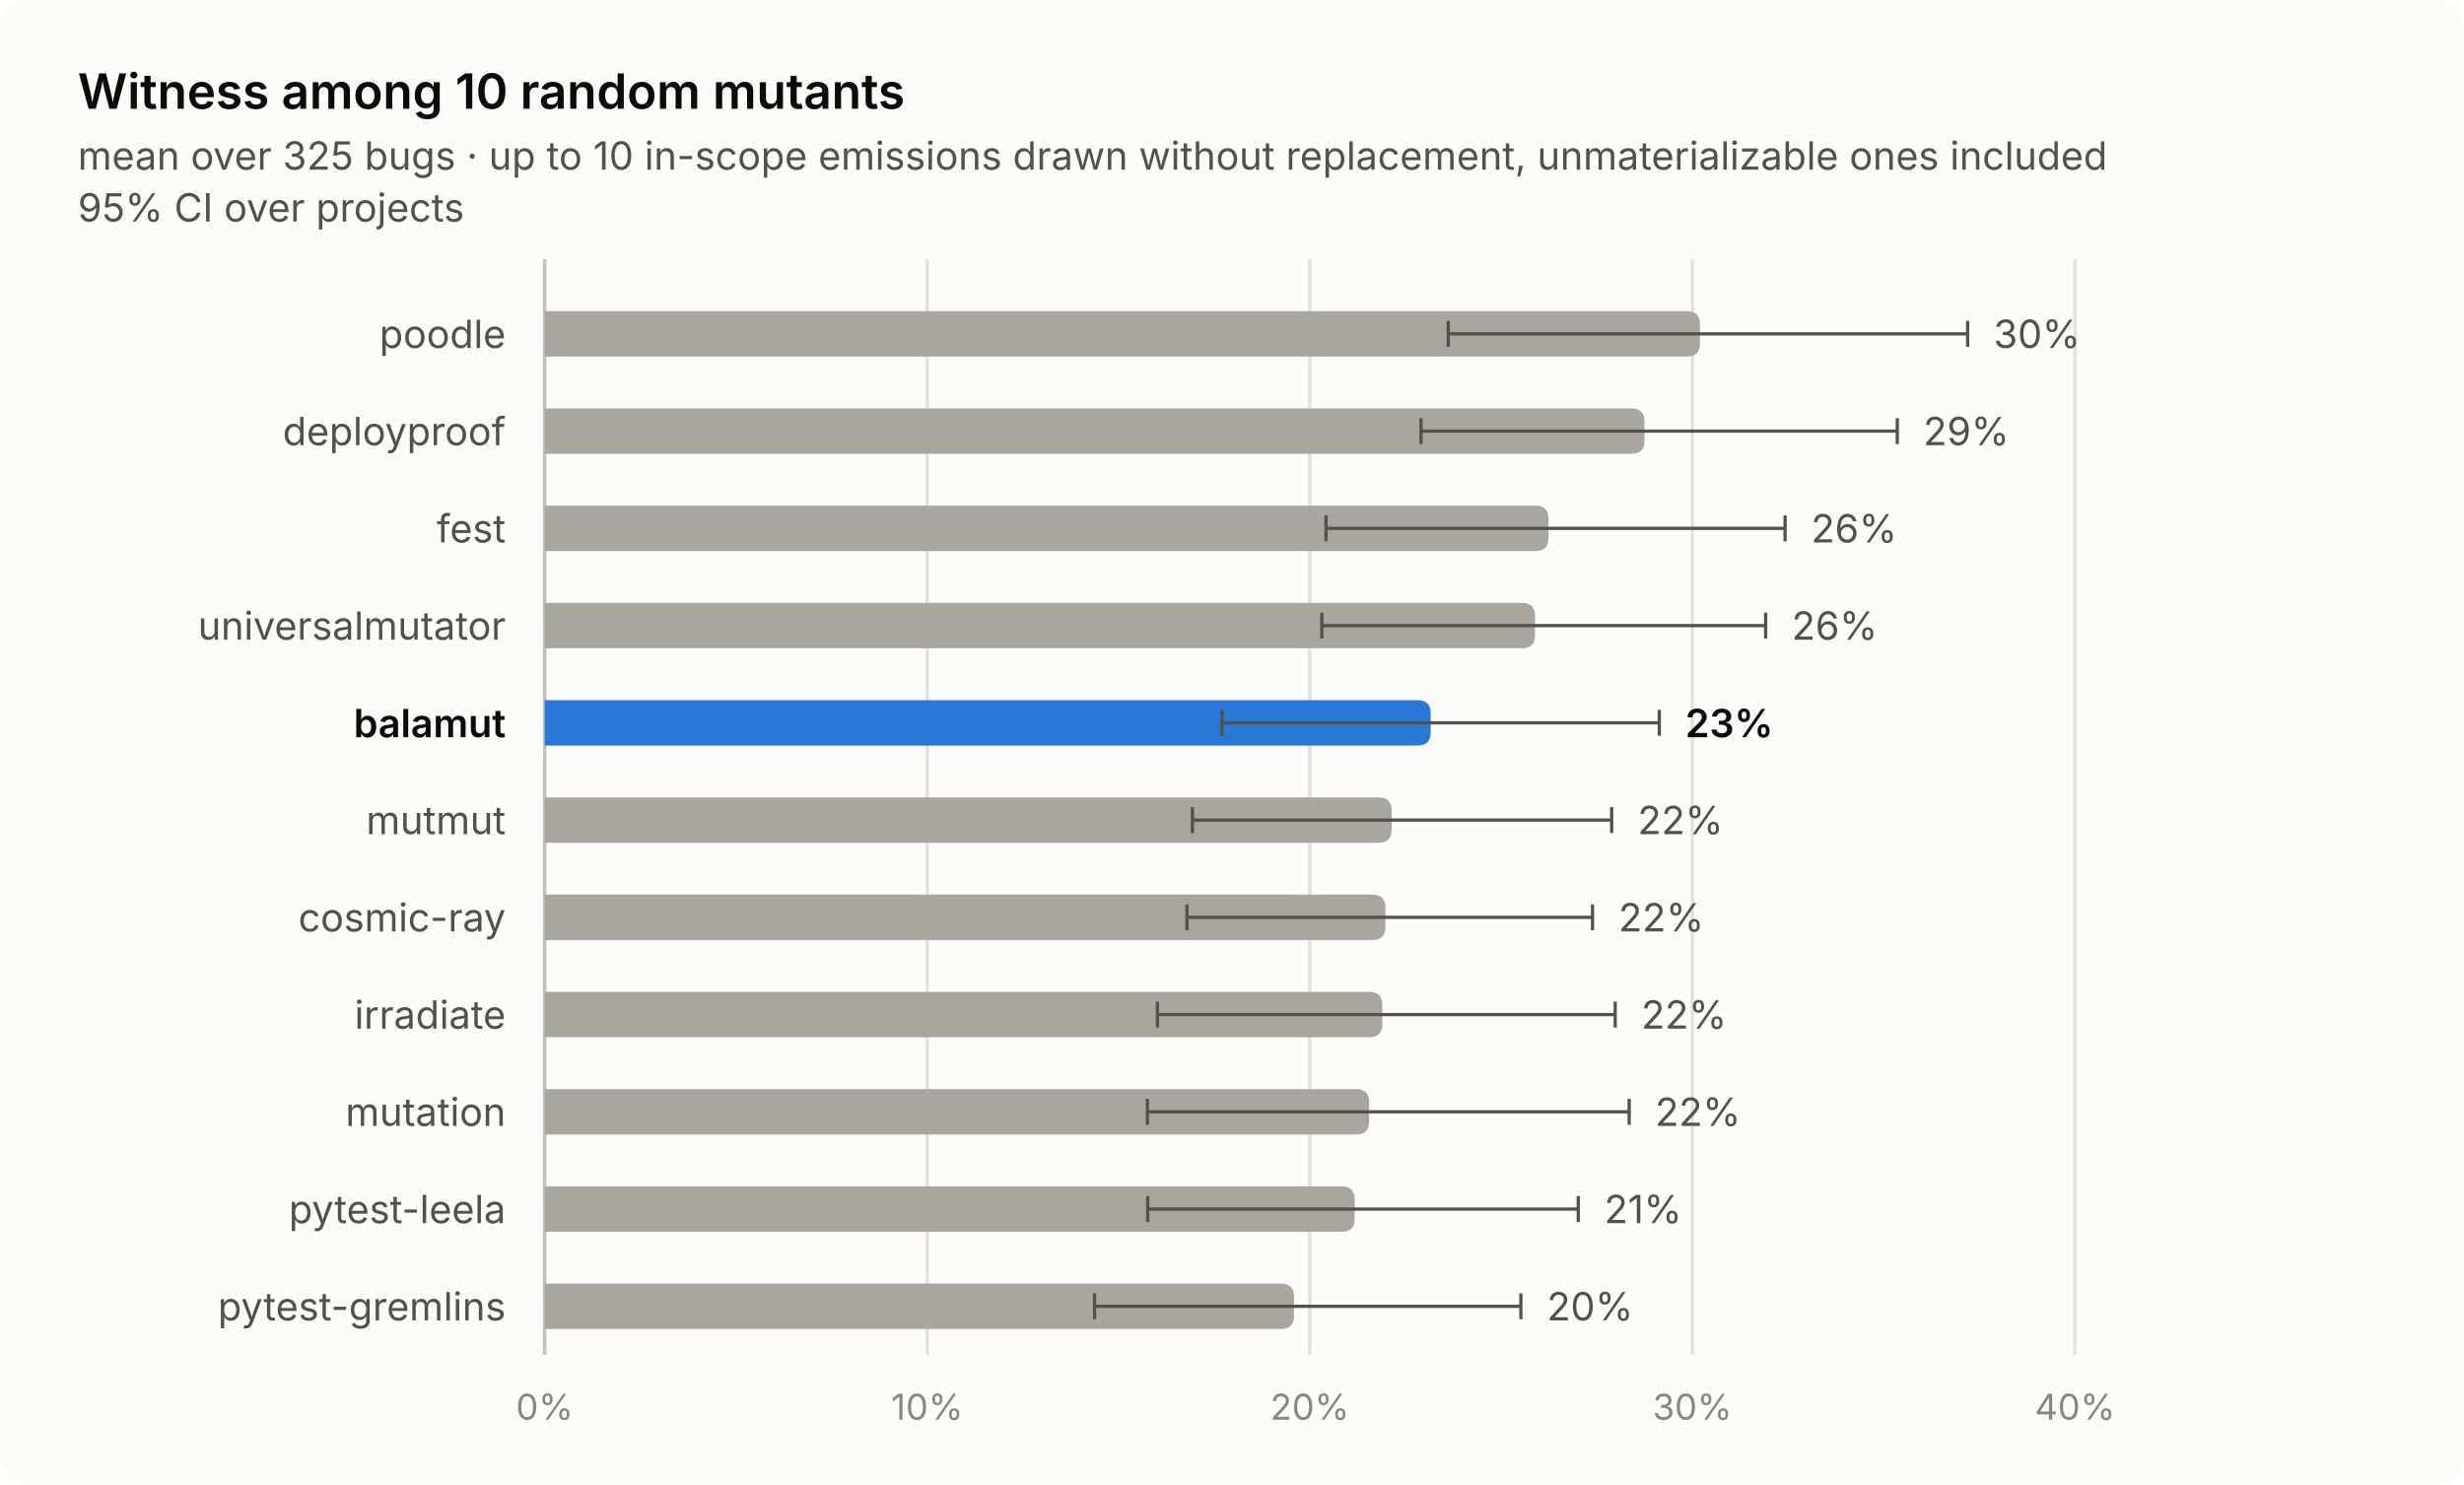
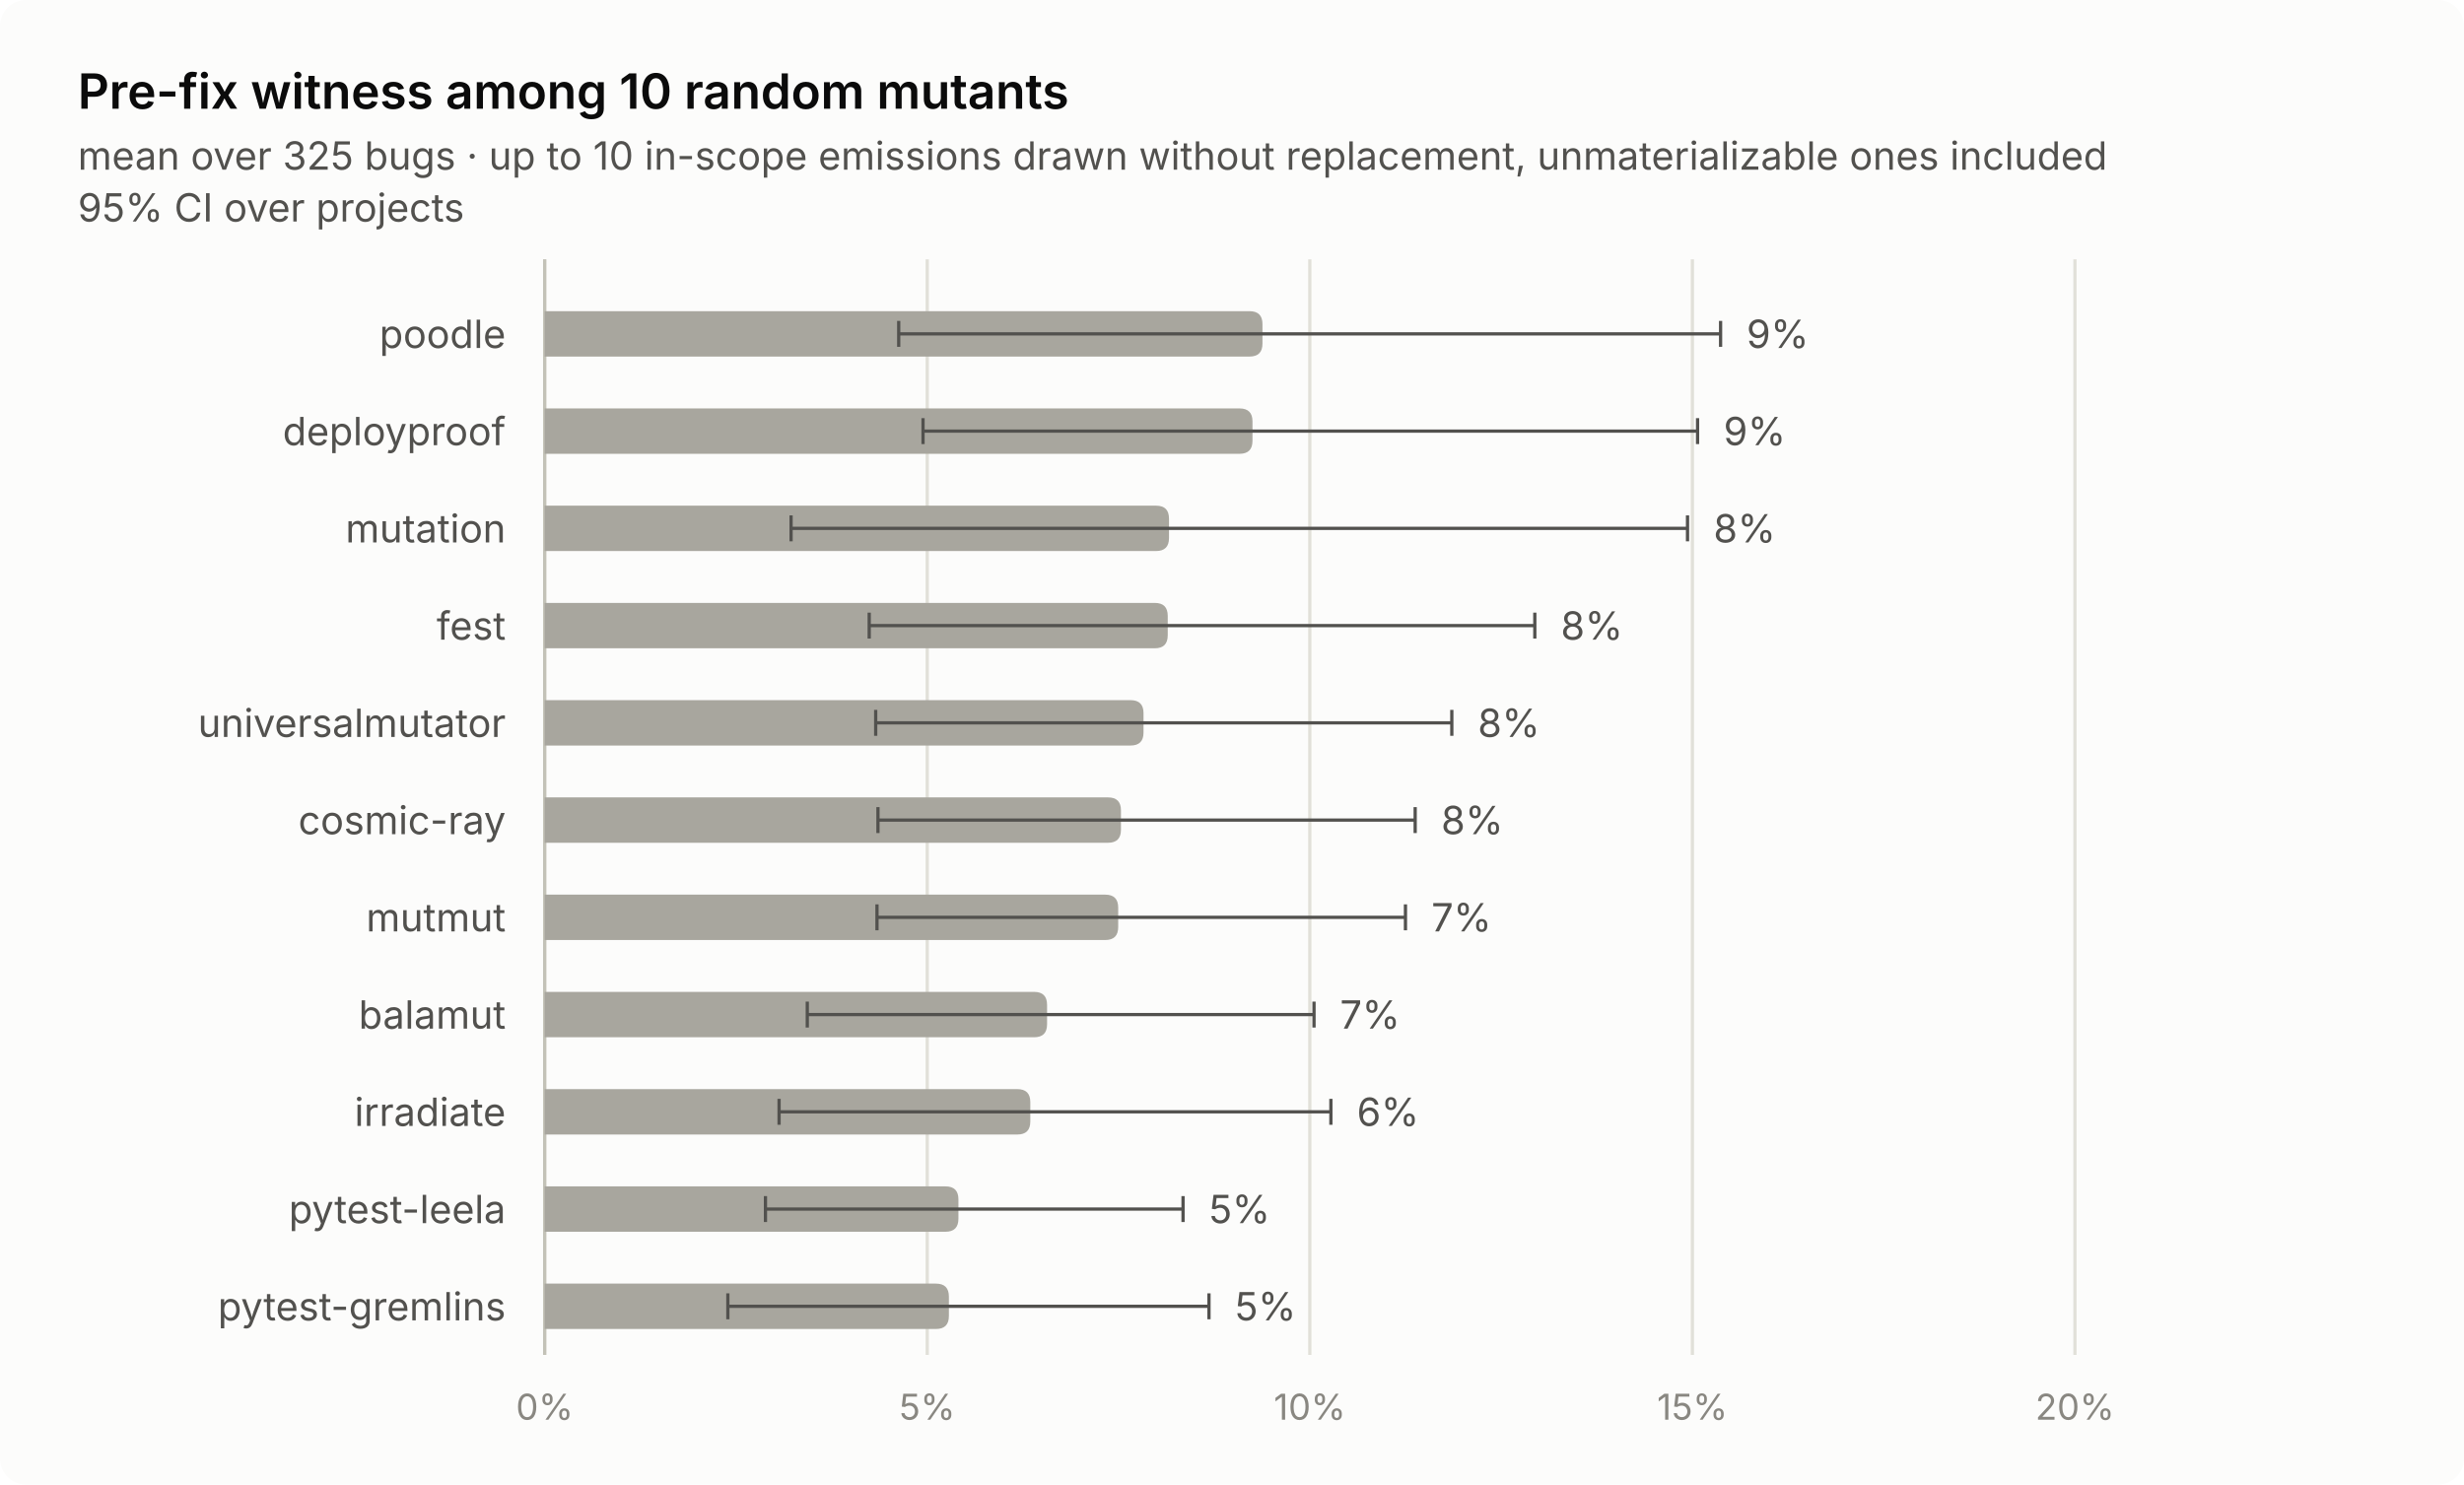
- <svg xmlns="http://www.w3.org/2000/svg" width="760" height="458" viewBox="0 0 760 458" font-family="system-ui, -apple-system, &quot;Segoe UI&quot;, sans-serif" role="img" aria-label="Witness among 10 random mutants">
+ <svg xmlns="http://www.w3.org/2000/svg" width="760" height="458" viewBox="0 0 760 458" font-family="system-ui, -apple-system, &quot;Segoe UI&quot;, sans-serif" role="img" aria-label="Pre-fix witness among 10 random mutants">
  <rect width="760" height="458" fill="#fcfcfb" rx="8" />
-   <text x="24.0" y="28.0" fill="#0b0b0b" font-size="15" font-weight="600" text-anchor="start" dominant-baseline="middle">Witness among 10 random mutants</text>
+   <text x="24.0" y="28.0" fill="#0b0b0b" font-size="15" font-weight="600" text-anchor="start" dominant-baseline="middle">Pre-fix witness among 10 random mutants</text>
  <text x="24.0" y="48.0" fill="#52514e" font-size="12" font-weight="400" text-anchor="start" dominant-baseline="middle">mean over 325 bugs · up to 10 in-scope emissions drawn without replacement, unmaterializable ones included</text>
  <text x="24.0" y="64.0" fill="#52514e" font-size="12" font-weight="400" text-anchor="start" dominant-baseline="middle">95% CI over projects</text>
  <g transform="translate(0,16)">
    <line x1="168.0" y1="64" x2="168.0" y2="402" stroke="#e1e0d9" stroke-width="1" />
    <text x="168.0" y="418.0" fill="#898781" font-size="11" font-weight="400" text-anchor="middle" dominant-baseline="middle">0%</text>
    <line x1="286.0" y1="64" x2="286.0" y2="402" stroke="#e1e0d9" stroke-width="1" />
-     <text x="286.0" y="418.0" fill="#898781" font-size="11" font-weight="400" text-anchor="middle" dominant-baseline="middle">10%</text>
+     <text x="286.0" y="418.0" fill="#898781" font-size="11" font-weight="400" text-anchor="middle" dominant-baseline="middle">5%</text>
    <line x1="404.0" y1="64" x2="404.0" y2="402" stroke="#e1e0d9" stroke-width="1" />
-     <text x="404.0" y="418.0" fill="#898781" font-size="11" font-weight="400" text-anchor="middle" dominant-baseline="middle">20%</text>
+     <text x="404.0" y="418.0" fill="#898781" font-size="11" font-weight="400" text-anchor="middle" dominant-baseline="middle">10%</text>
    <line x1="522.0" y1="64" x2="522.0" y2="402" stroke="#e1e0d9" stroke-width="1" />
-     <text x="522.0" y="418.0" fill="#898781" font-size="11" font-weight="400" text-anchor="middle" dominant-baseline="middle">30%</text>
+     <text x="522.0" y="418.0" fill="#898781" font-size="11" font-weight="400" text-anchor="middle" dominant-baseline="middle">15%</text>
    <line x1="640.0" y1="64" x2="640.0" y2="402" stroke="#e1e0d9" stroke-width="1" />
-     <text x="640.0" y="418.0" fill="#898781" font-size="11" font-weight="400" text-anchor="middle" dominant-baseline="middle">40%</text>
+     <text x="640.0" y="418.0" fill="#898781" font-size="11" font-weight="400" text-anchor="middle" dominant-baseline="middle">20%</text>
    <line x1="168" y1="64" x2="168" y2="402" stroke="#c3c2b7" stroke-width="1" />
    <text x="156.0" y="87.0" fill="#52514e" font-size="12" font-weight="400" text-anchor="end" dominant-baseline="middle">poodle</text>
-     <path d="M168.00,80.00 H520.33 Q524.33,80.00 524.33,84.00 V90.00 Q524.33,94.00 520.33,94.00 H168.00 Z" fill="#a8a69e" />
-     <line x1="446.7" y1="87.0" x2="606.9" y2="87.0" stroke="#52514e" stroke-width="1" />
-     <line x1="446.7" y1="83.0" x2="446.7" y2="91.0" stroke="#52514e" stroke-width="1" />
-     <line x1="606.9" y1="83.0" x2="606.9" y2="91.0" stroke="#52514e" stroke-width="1" />
-     <text x="614.9" y="87.0" fill="#52514e" font-size="12" font-weight="400" text-anchor="start" dominant-baseline="middle">30%</text>
+     <path d="M168.00,80.00 H385.40 Q389.40,80.00 389.40,84.00 V90.00 Q389.40,94.00 385.40,94.00 H168.00 Z" fill="#a8a69e" />
+     <line x1="277.2" y1="87.0" x2="530.7" y2="87.0" stroke="#52514e" stroke-width="1" />
+     <line x1="277.2" y1="83.0" x2="277.2" y2="91.0" stroke="#52514e" stroke-width="1" />
+     <line x1="530.7" y1="83.0" x2="530.7" y2="91.0" stroke="#52514e" stroke-width="1" />
+     <text x="538.7" y="87.0" fill="#52514e" font-size="12" font-weight="400" text-anchor="start" dominant-baseline="middle">9%</text>
    <text x="156.0" y="117.0" fill="#52514e" font-size="12" font-weight="400" text-anchor="end" dominant-baseline="middle">deployproof</text>
-     <path d="M168.00,110.00 H503.22 Q507.22,110.00 507.22,114.00 V120.00 Q507.22,124.00 503.22,124.00 H168.00 Z" fill="#a8a69e" />
-     <line x1="438.3" y1="117.0" x2="585.2" y2="117.0" stroke="#52514e" stroke-width="1" />
-     <line x1="438.3" y1="113.0" x2="438.3" y2="121.0" stroke="#52514e" stroke-width="1" />
-     <line x1="585.2" y1="113.0" x2="585.2" y2="121.0" stroke="#52514e" stroke-width="1" />
-     <text x="593.2" y="117.0" fill="#52514e" font-size="12" font-weight="400" text-anchor="start" dominant-baseline="middle">29%</text>
-     <text x="156.0" y="147.0" fill="#52514e" font-size="12" font-weight="400" text-anchor="end" dominant-baseline="middle">fest</text>
-     <path d="M168.00,140.00 H473.59 Q477.59,140.00 477.59,144.00 V150.00 Q477.59,154.00 473.59,154.00 H168.00 Z" fill="#a8a69e" />
-     <line x1="409.0" y1="147.0" x2="550.6" y2="147.0" stroke="#52514e" stroke-width="1" />
-     <line x1="409.0" y1="143.0" x2="409.0" y2="151.0" stroke="#52514e" stroke-width="1" />
-     <line x1="550.6" y1="143.0" x2="550.6" y2="151.0" stroke="#52514e" stroke-width="1" />
-     <text x="558.6" y="147.0" fill="#52514e" font-size="12" font-weight="400" text-anchor="start" dominant-baseline="middle">26%</text>
-     <text x="156.0" y="177.0" fill="#52514e" font-size="12" font-weight="400" text-anchor="end" dominant-baseline="middle">universalmutator</text>
-     <path d="M168.00,170.00 H469.47 Q473.47,170.00 473.47,174.00 V180.00 Q473.47,184.00 469.47,184.00 H168.00 Z" fill="#a8a69e" />
-     <line x1="407.7" y1="177.0" x2="544.6" y2="177.0" stroke="#52514e" stroke-width="1" />
-     <line x1="407.7" y1="173.0" x2="407.7" y2="181.0" stroke="#52514e" stroke-width="1" />
-     <line x1="544.6" y1="173.0" x2="544.6" y2="181.0" stroke="#52514e" stroke-width="1" />
-     <text x="552.6" y="177.0" fill="#52514e" font-size="12" font-weight="400" text-anchor="start" dominant-baseline="middle">26%</text>
-     <text x="156.0" y="207.0" fill="#0b0b0b" font-size="12" font-weight="600" text-anchor="end" dominant-baseline="middle">balamut</text>
-     <path d="M168.00,200.00 H437.27 Q441.27,200.00 441.27,204.00 V210.00 Q441.27,214.00 437.27,214.00 H168.00 Z" fill="#2a78d6" />
-     <line x1="376.9" y1="207.0" x2="511.8" y2="207.0" stroke="#52514e" stroke-width="1" />
-     <line x1="376.9" y1="203.0" x2="376.9" y2="211.0" stroke="#52514e" stroke-width="1" />
-     <line x1="511.8" y1="203.0" x2="511.8" y2="211.0" stroke="#52514e" stroke-width="1" />
-     <text x="519.8" y="207.0" fill="#0b0b0b" font-size="12" font-weight="600" text-anchor="start" dominant-baseline="middle">23%</text>
-     <text x="156.0" y="237.0" fill="#52514e" font-size="12" font-weight="400" text-anchor="end" dominant-baseline="middle">mutmut</text>
-     <path d="M168.00,230.00 H425.23 Q429.23,230.00 429.23,234.00 V240.00 Q429.23,244.00 425.23,244.00 H168.00 Z" fill="#a8a69e" />
-     <line x1="367.8" y1="237.0" x2="497.1" y2="237.0" stroke="#52514e" stroke-width="1" />
-     <line x1="367.8" y1="233.0" x2="367.8" y2="241.0" stroke="#52514e" stroke-width="1" />
-     <line x1="497.1" y1="233.0" x2="497.1" y2="241.0" stroke="#52514e" stroke-width="1" />
-     <text x="505.1" y="237.0" fill="#52514e" font-size="12" font-weight="400" text-anchor="start" dominant-baseline="middle">22%</text>
-     <text x="156.0" y="267.0" fill="#52514e" font-size="12" font-weight="400" text-anchor="end" dominant-baseline="middle">cosmic-ray</text>
-     <path d="M168.00,260.00 H423.33 Q427.33,260.00 427.33,264.00 V270.00 Q427.33,274.00 423.33,274.00 H168.00 Z" fill="#a8a69e" />
-     <line x1="366.1" y1="267.0" x2="491.2" y2="267.0" stroke="#52514e" stroke-width="1" />
-     <line x1="366.1" y1="263.0" x2="366.1" y2="271.0" stroke="#52514e" stroke-width="1" />
-     <line x1="491.2" y1="263.0" x2="491.2" y2="271.0" stroke="#52514e" stroke-width="1" />
-     <text x="499.2" y="267.0" fill="#52514e" font-size="12" font-weight="400" text-anchor="start" dominant-baseline="middle">22%</text>
-     <text x="156.0" y="297.0" fill="#52514e" font-size="12" font-weight="400" text-anchor="end" dominant-baseline="middle">irradiate</text>
-     <path d="M168.00,290.00 H422.35 Q426.35,290.00 426.35,294.00 V300.00 Q426.35,304.00 422.35,304.00 H168.00 Z" fill="#a8a69e" />
-     <line x1="357.0" y1="297.0" x2="498.2" y2="297.0" stroke="#52514e" stroke-width="1" />
-     <line x1="357.0" y1="293.0" x2="357.0" y2="301.0" stroke="#52514e" stroke-width="1" />
-     <line x1="498.2" y1="293.0" x2="498.2" y2="301.0" stroke="#52514e" stroke-width="1" />
-     <text x="506.2" y="297.0" fill="#52514e" font-size="12" font-weight="400" text-anchor="start" dominant-baseline="middle">22%</text>
-     <text x="156.0" y="327.0" fill="#52514e" font-size="12" font-weight="400" text-anchor="end" dominant-baseline="middle">mutation</text>
-     <path d="M168.00,320.00 H418.30 Q422.30,320.00 422.30,324.00 V330.00 Q422.30,334.00 418.30,334.00 H168.00 Z" fill="#a8a69e" />
-     <line x1="353.9" y1="327.0" x2="502.5" y2="327.0" stroke="#52514e" stroke-width="1" />
-     <line x1="353.9" y1="323.0" x2="353.9" y2="331.0" stroke="#52514e" stroke-width="1" />
-     <line x1="502.5" y1="323.0" x2="502.5" y2="331.0" stroke="#52514e" stroke-width="1" />
-     <text x="510.5" y="327.0" fill="#52514e" font-size="12" font-weight="400" text-anchor="start" dominant-baseline="middle">22%</text>
+     <path d="M168.00,110.00 H382.32 Q386.32,110.00 386.32,114.00 V120.00 Q386.32,124.00 382.32,124.00 H168.00 Z" fill="#a8a69e" />
+     <line x1="284.7" y1="117.0" x2="523.6" y2="117.0" stroke="#52514e" stroke-width="1" />
+     <line x1="284.7" y1="113.0" x2="284.7" y2="121.0" stroke="#52514e" stroke-width="1" />
+     <line x1="523.6" y1="113.0" x2="523.6" y2="121.0" stroke="#52514e" stroke-width="1" />
+     <text x="531.6" y="117.0" fill="#52514e" font-size="12" font-weight="400" text-anchor="start" dominant-baseline="middle">9%</text>
+     <text x="156.0" y="147.0" fill="#52514e" font-size="12" font-weight="400" text-anchor="end" dominant-baseline="middle">mutation</text>
+     <path d="M168.00,140.00 H356.57 Q360.57,140.00 360.57,144.00 V150.00 Q360.57,154.00 356.57,154.00 H168.00 Z" fill="#a8a69e" />
+     <line x1="244.0" y1="147.0" x2="520.5" y2="147.0" stroke="#52514e" stroke-width="1" />
+     <line x1="244.0" y1="143.0" x2="244.0" y2="151.0" stroke="#52514e" stroke-width="1" />
+     <line x1="520.5" y1="143.0" x2="520.5" y2="151.0" stroke="#52514e" stroke-width="1" />
+     <text x="528.5" y="147.0" fill="#52514e" font-size="12" font-weight="400" text-anchor="start" dominant-baseline="middle">8%</text>
+     <text x="156.0" y="177.0" fill="#52514e" font-size="12" font-weight="400" text-anchor="end" dominant-baseline="middle">fest</text>
+     <path d="M168.00,170.00 H356.18 Q360.18,170.00 360.18,174.00 V180.00 Q360.18,184.00 356.18,184.00 H168.00 Z" fill="#a8a69e" />
+     <line x1="268.1" y1="177.0" x2="473.4" y2="177.0" stroke="#52514e" stroke-width="1" />
+     <line x1="268.1" y1="173.0" x2="268.1" y2="181.0" stroke="#52514e" stroke-width="1" />
+     <line x1="473.4" y1="173.0" x2="473.4" y2="181.0" stroke="#52514e" stroke-width="1" />
+     <text x="481.4" y="177.0" fill="#52514e" font-size="12" font-weight="400" text-anchor="start" dominant-baseline="middle">8%</text>
+     <text x="156.0" y="207.0" fill="#52514e" font-size="12" font-weight="400" text-anchor="end" dominant-baseline="middle">universalmutator</text>
+     <path d="M168.00,200.00 H348.71 Q352.71,200.00 352.71,204.00 V210.00 Q352.71,214.00 348.71,214.00 H168.00 Z" fill="#a8a69e" />
+     <line x1="270.1" y1="207.0" x2="447.8" y2="207.0" stroke="#52514e" stroke-width="1" />
+     <line x1="270.1" y1="203.0" x2="270.1" y2="211.0" stroke="#52514e" stroke-width="1" />
+     <line x1="447.8" y1="203.0" x2="447.8" y2="211.0" stroke="#52514e" stroke-width="1" />
+     <text x="455.8" y="207.0" fill="#52514e" font-size="12" font-weight="400" text-anchor="start" dominant-baseline="middle">8%</text>
+     <text x="156.0" y="237.0" fill="#52514e" font-size="12" font-weight="400" text-anchor="end" dominant-baseline="middle">cosmic-ray</text>
+     <path d="M168.00,230.00 H341.75 Q345.75,230.00 345.75,234.00 V240.00 Q345.75,244.00 341.75,244.00 H168.00 Z" fill="#a8a69e" />
+     <line x1="270.8" y1="237.0" x2="436.5" y2="237.0" stroke="#52514e" stroke-width="1" />
+     <line x1="270.8" y1="233.0" x2="270.8" y2="241.0" stroke="#52514e" stroke-width="1" />
+     <line x1="436.5" y1="233.0" x2="436.5" y2="241.0" stroke="#52514e" stroke-width="1" />
+     <text x="444.5" y="237.0" fill="#52514e" font-size="12" font-weight="400" text-anchor="start" dominant-baseline="middle">8%</text>
+     <text x="156.0" y="267.0" fill="#52514e" font-size="12" font-weight="400" text-anchor="end" dominant-baseline="middle">mutmut</text>
+     <path d="M168.00,260.00 H340.90 Q344.90,260.00 344.90,264.00 V270.00 Q344.90,274.00 340.90,274.00 H168.00 Z" fill="#a8a69e" />
+     <line x1="270.5" y1="267.0" x2="433.5" y2="267.0" stroke="#52514e" stroke-width="1" />
+     <line x1="270.5" y1="263.0" x2="270.5" y2="271.0" stroke="#52514e" stroke-width="1" />
+     <line x1="433.5" y1="263.0" x2="433.5" y2="271.0" stroke="#52514e" stroke-width="1" />
+     <text x="441.5" y="267.0" fill="#52514e" font-size="12" font-weight="400" text-anchor="start" dominant-baseline="middle">7%</text>
+     <text x="156.0" y="297.0" fill="#52514e" font-size="12" font-weight="400" text-anchor="end" dominant-baseline="middle">balamut</text>
+     <path d="M168.00,290.00 H318.96 Q322.96,290.00 322.96,294.00 V300.00 Q322.96,304.00 318.96,304.00 H168.00 Z" fill="#a8a69e" />
+     <line x1="249.0" y1="297.0" x2="405.3" y2="297.0" stroke="#52514e" stroke-width="1" />
+     <line x1="249.0" y1="293.0" x2="249.0" y2="301.0" stroke="#52514e" stroke-width="1" />
+     <line x1="405.3" y1="293.0" x2="405.3" y2="301.0" stroke="#52514e" stroke-width="1" />
+     <text x="413.3" y="297.0" fill="#52514e" font-size="12" font-weight="400" text-anchor="start" dominant-baseline="middle">7%</text>
+     <text x="156.0" y="327.0" fill="#52514e" font-size="12" font-weight="400" text-anchor="end" dominant-baseline="middle">irradiate</text>
+     <path d="M168.00,320.00 H313.79 Q317.79,320.00 317.79,324.00 V330.00 Q317.79,334.00 313.79,334.00 H168.00 Z" fill="#a8a69e" />
+     <line x1="240.3" y1="327.0" x2="410.5" y2="327.0" stroke="#52514e" stroke-width="1" />
+     <line x1="240.3" y1="323.0" x2="240.3" y2="331.0" stroke="#52514e" stroke-width="1" />
+     <line x1="410.5" y1="323.0" x2="410.5" y2="331.0" stroke="#52514e" stroke-width="1" />
+     <text x="418.5" y="327.0" fill="#52514e" font-size="12" font-weight="400" text-anchor="start" dominant-baseline="middle">6%</text>
    <text x="156.0" y="357.0" fill="#52514e" font-size="12" font-weight="400" text-anchor="end" dominant-baseline="middle">pytest-leela</text>
-     <path d="M168.00,350.00 H413.84 Q417.84,350.00 417.84,354.00 V360.00 Q417.84,364.00 413.84,364.00 H168.00 Z" fill="#a8a69e" />
-     <line x1="354.0" y1="357.0" x2="486.8" y2="357.0" stroke="#52514e" stroke-width="1" />
-     <line x1="354.0" y1="353.0" x2="354.0" y2="361.0" stroke="#52514e" stroke-width="1" />
-     <line x1="486.8" y1="353.0" x2="486.8" y2="361.0" stroke="#52514e" stroke-width="1" />
-     <text x="494.8" y="357.0" fill="#52514e" font-size="12" font-weight="400" text-anchor="start" dominant-baseline="middle">21%</text>
+     <path d="M168.00,350.00 H291.62 Q295.62,350.00 295.62,354.00 V360.00 Q295.62,364.00 291.62,364.00 H168.00 Z" fill="#a8a69e" />
+     <line x1="236.1" y1="357.0" x2="364.9" y2="357.0" stroke="#52514e" stroke-width="1" />
+     <line x1="236.1" y1="353.0" x2="236.1" y2="361.0" stroke="#52514e" stroke-width="1" />
+     <line x1="364.9" y1="353.0" x2="364.9" y2="361.0" stroke="#52514e" stroke-width="1" />
+     <text x="372.9" y="357.0" fill="#52514e" font-size="12" font-weight="400" text-anchor="start" dominant-baseline="middle">5%</text>
    <text x="156.0" y="387.0" fill="#52514e" font-size="12" font-weight="400" text-anchor="end" dominant-baseline="middle">pytest-gremlins</text>
-     <path d="M168.00,380.00 H395.13 Q399.13,380.00 399.13,384.00 V390.00 Q399.13,394.00 395.13,394.00 H168.00 Z" fill="#a8a69e" />
-     <line x1="337.6" y1="387.0" x2="469.1" y2="387.0" stroke="#52514e" stroke-width="1" />
-     <line x1="337.6" y1="383.0" x2="337.6" y2="391.0" stroke="#52514e" stroke-width="1" />
-     <line x1="469.1" y1="383.0" x2="469.1" y2="391.0" stroke="#52514e" stroke-width="1" />
-     <text x="477.1" y="387.0" fill="#52514e" font-size="12" font-weight="400" text-anchor="start" dominant-baseline="middle">20%</text>
+     <path d="M168.00,380.00 H288.68 Q292.68,380.00 292.68,384.00 V390.00 Q292.68,394.00 288.68,394.00 H168.00 Z" fill="#a8a69e" />
+     <line x1="224.5" y1="387.0" x2="372.9" y2="387.0" stroke="#52514e" stroke-width="1" />
+     <line x1="224.5" y1="383.0" x2="224.5" y2="391.0" stroke="#52514e" stroke-width="1" />
+     <line x1="372.9" y1="383.0" x2="372.9" y2="391.0" stroke="#52514e" stroke-width="1" />
+     <text x="380.9" y="387.0" fill="#52514e" font-size="12" font-weight="400" text-anchor="start" dominant-baseline="middle">5%</text>
  </g>
</svg>
